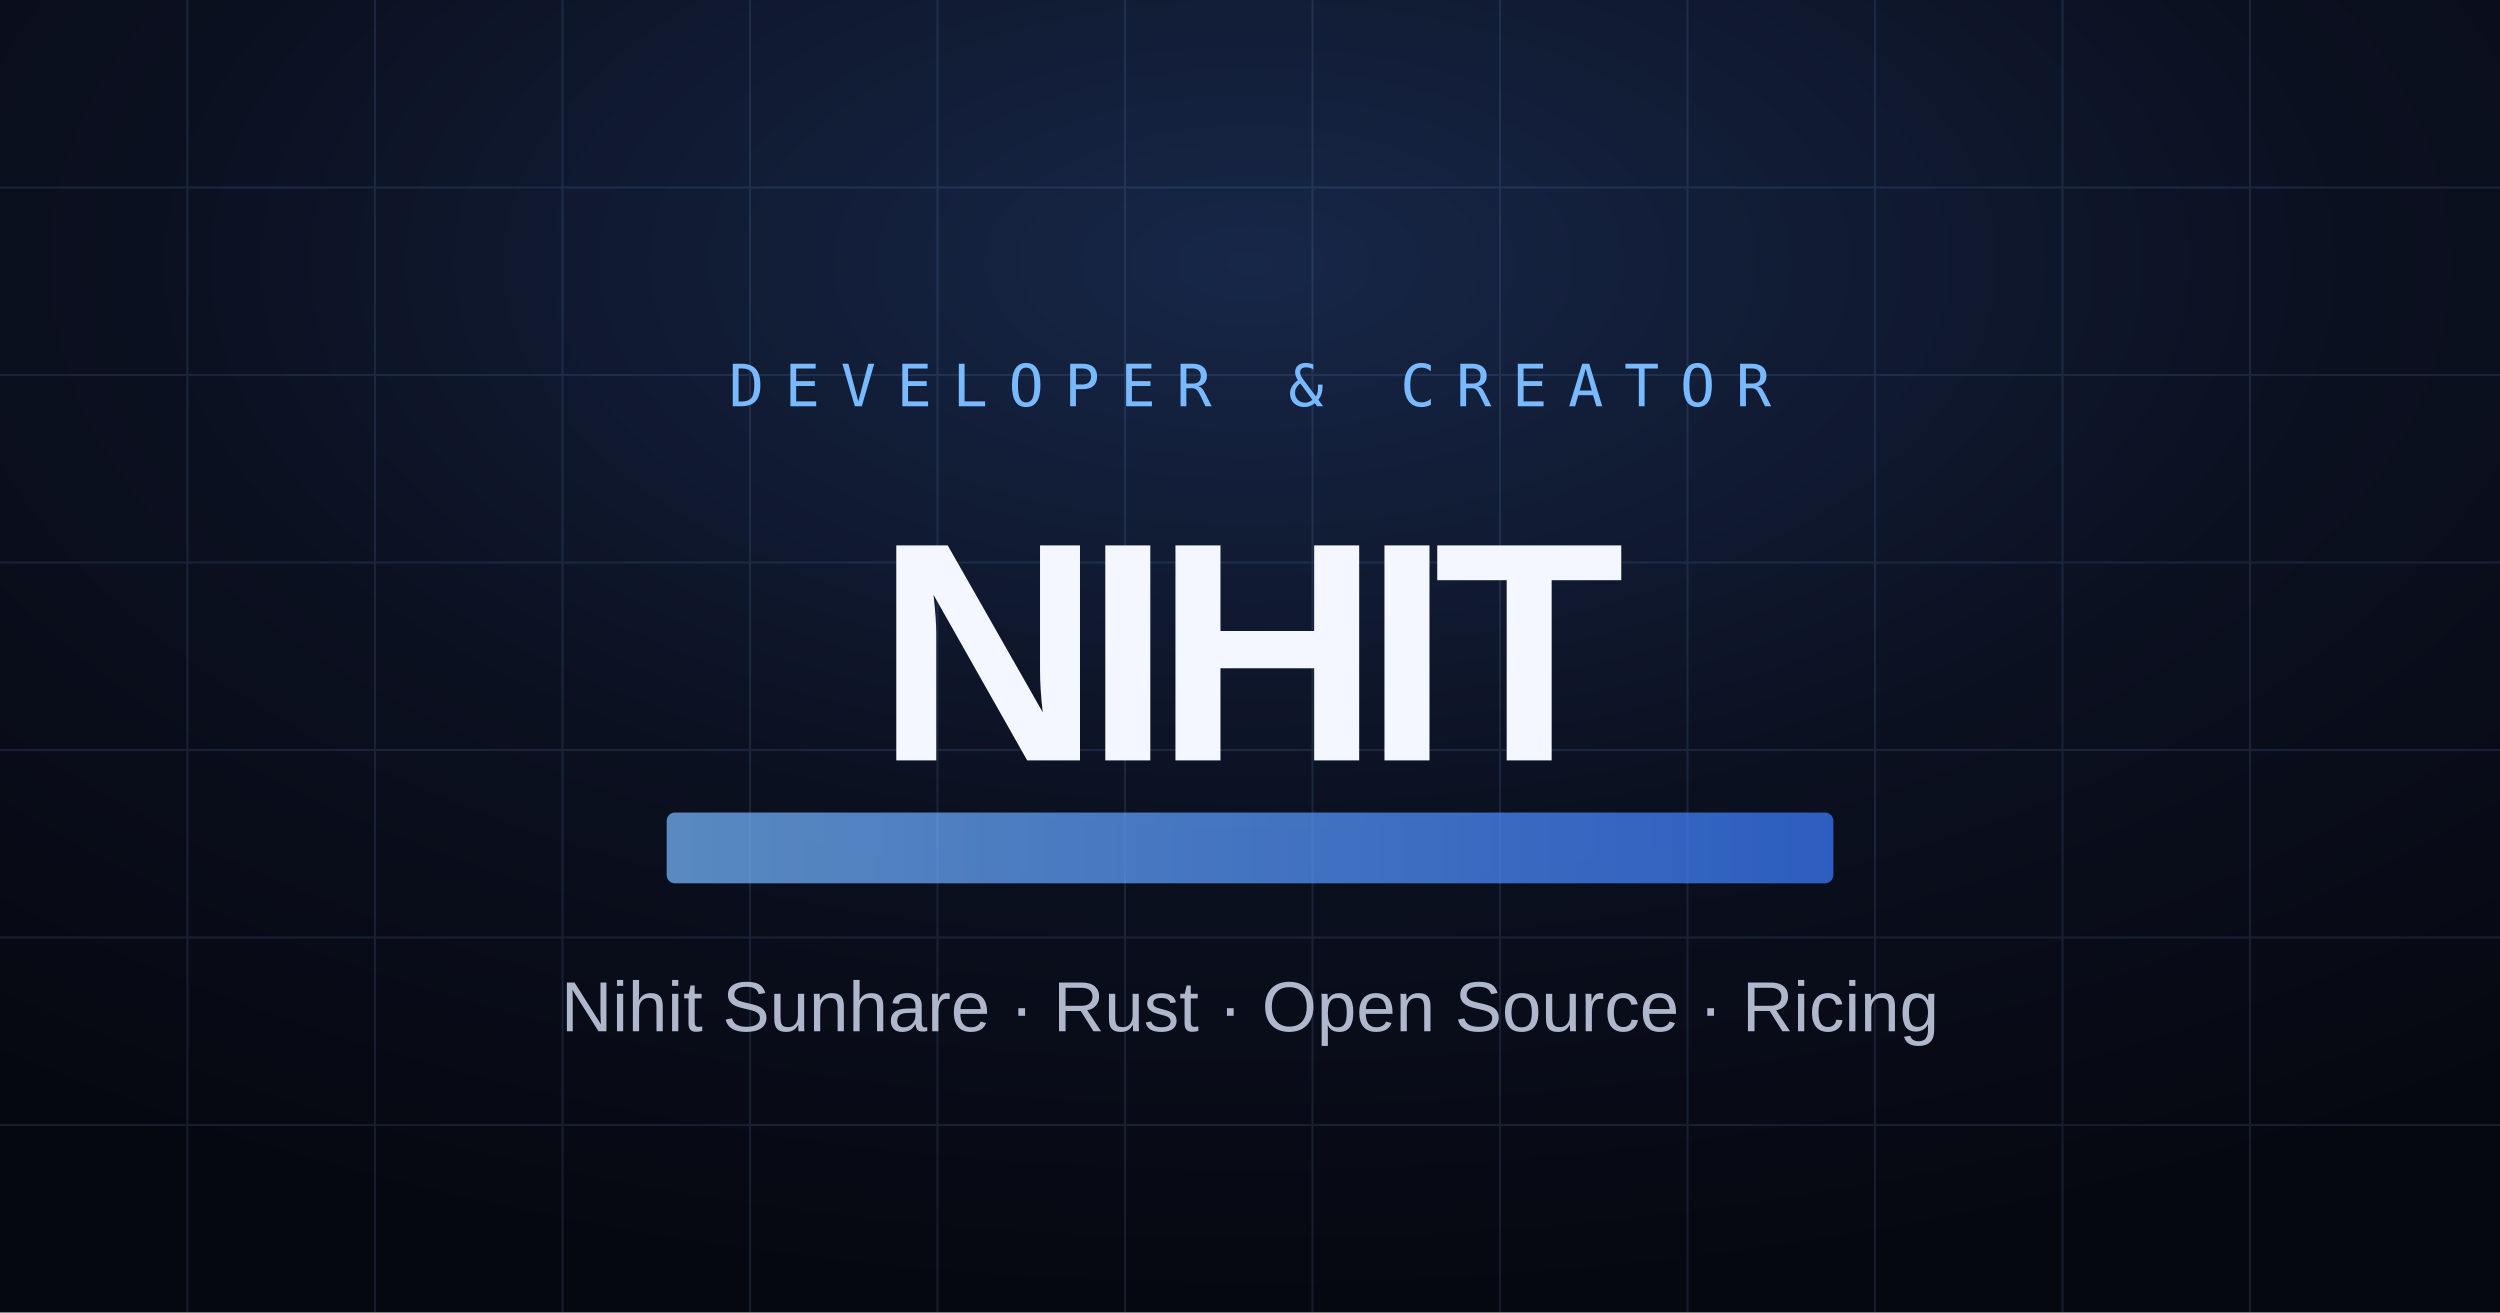
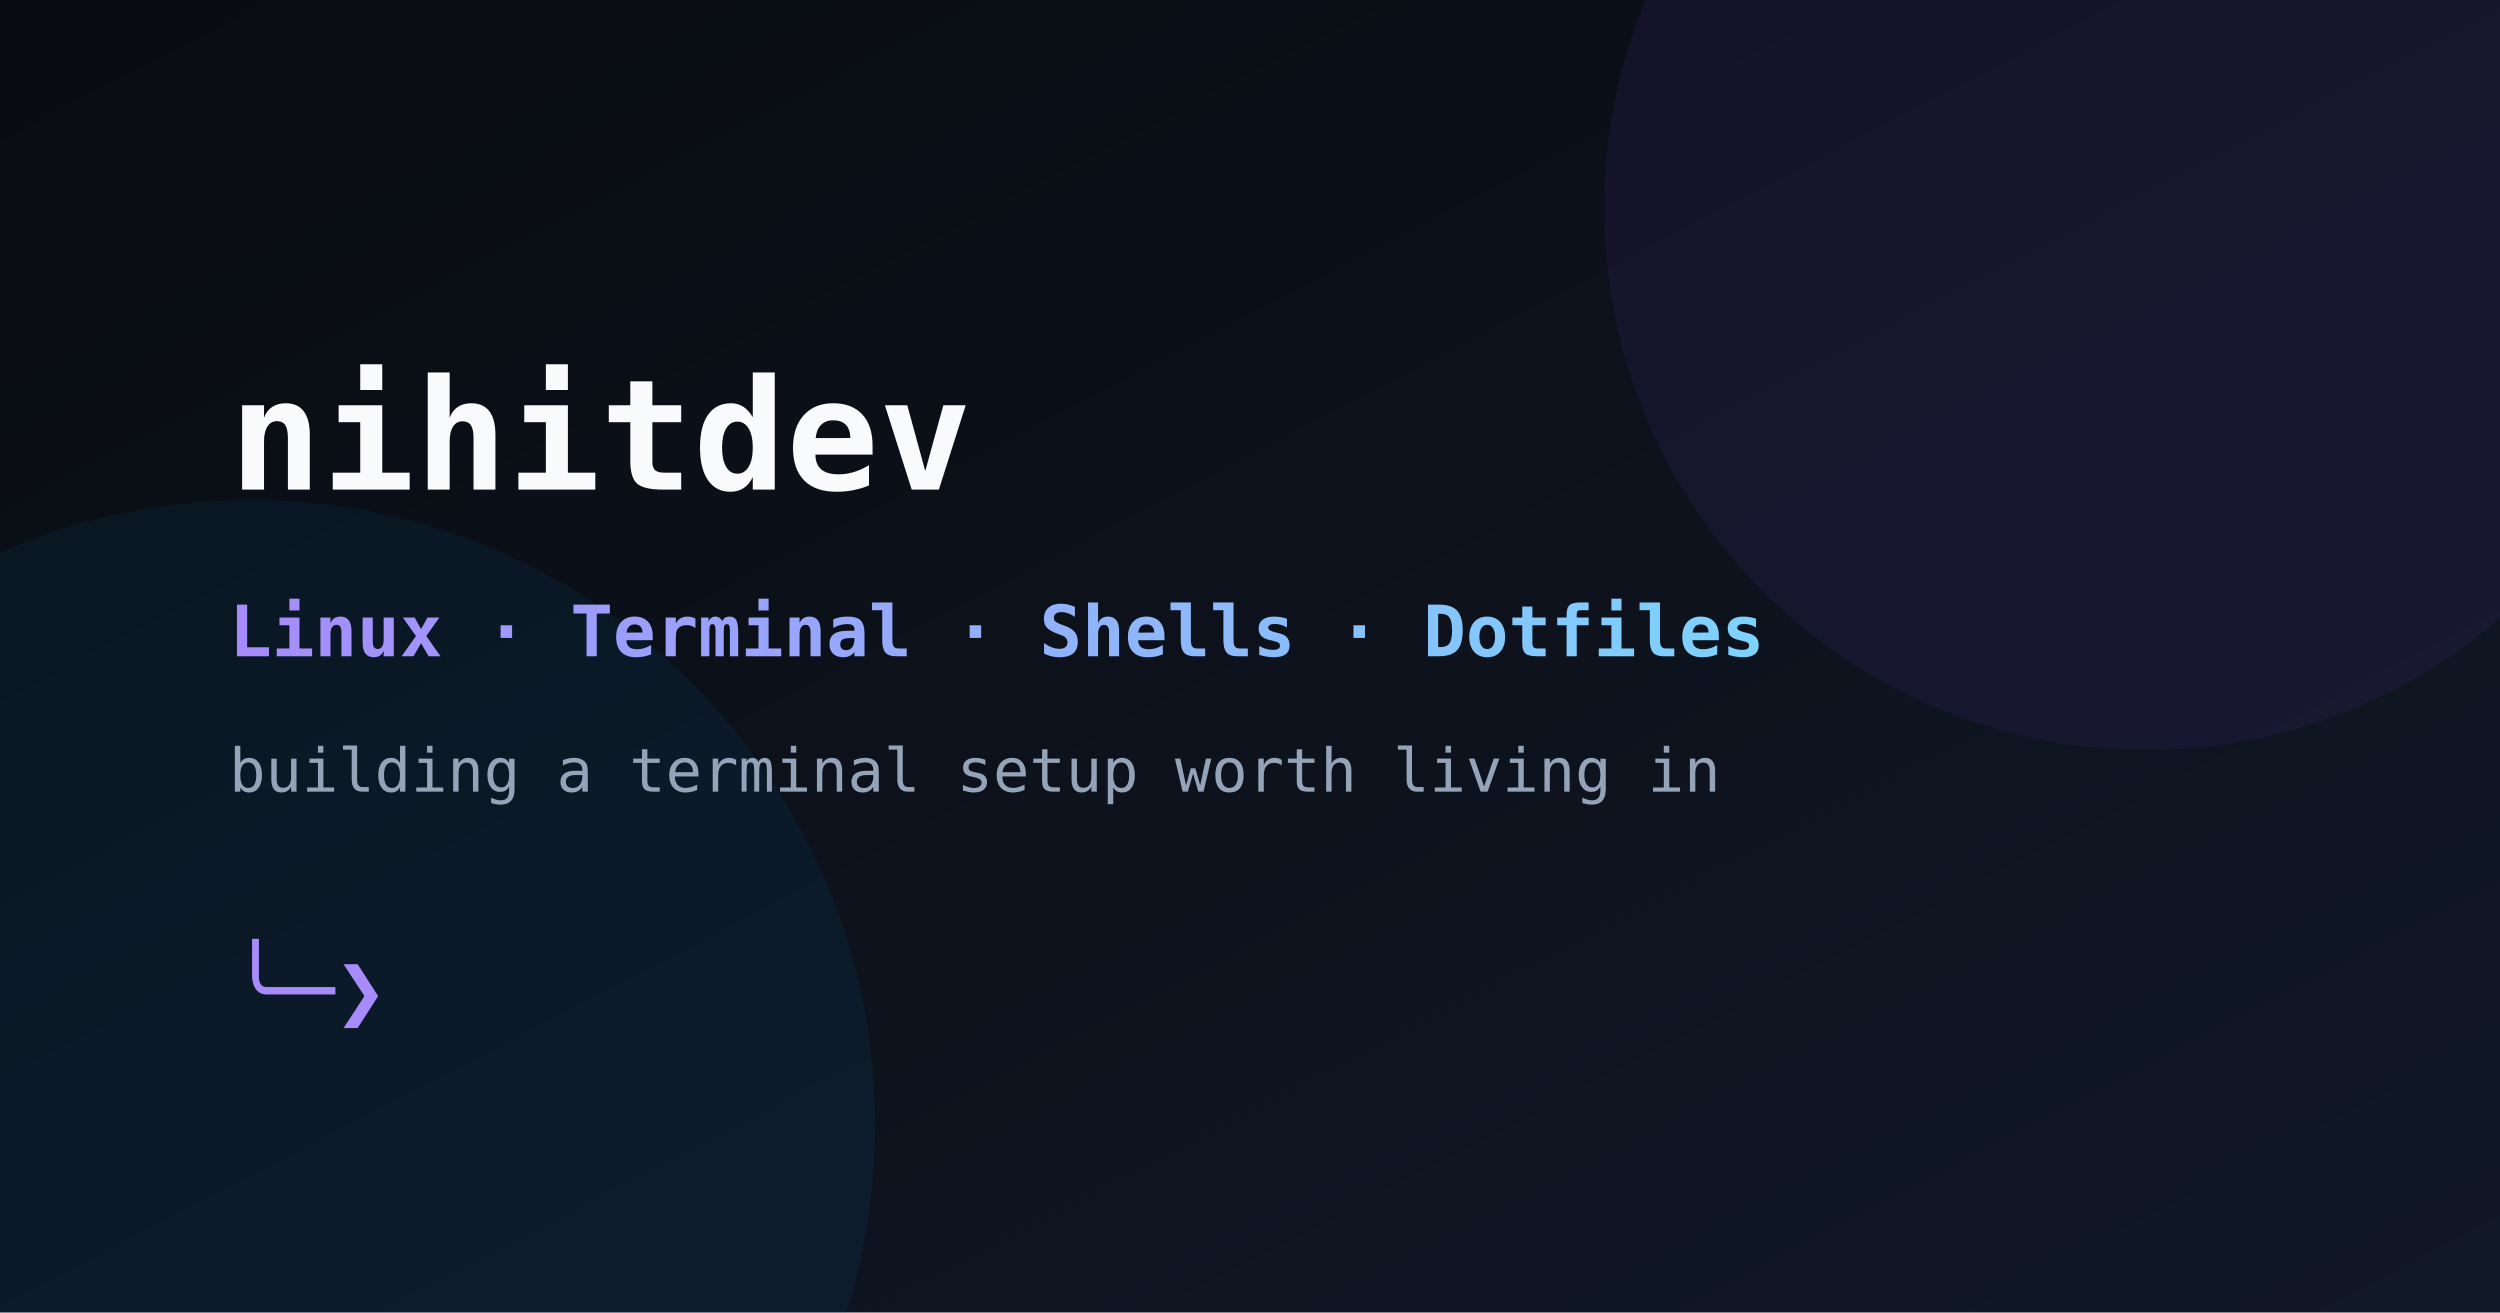
<svg xmlns="http://www.w3.org/2000/svg" width="1200" height="630" viewBox="0 0 1200 630">
  <defs>
-     <radialGradient id="bg" cx="50%" cy="20%" r="80%">
-       <stop offset="0" stop-color="#172748" />
-       <stop offset="0.55" stop-color="#0b1020" />
-       <stop offset="1" stop-color="#060810" />
-     </radialGradient>
+     <linearGradient id="bg" x1="0" y1="0" x2="1" y2="1">
+       <stop stop-color="#080b10" />
+       <stop offset="1" stop-color="#111827" />
+     </linearGradient>
    <linearGradient id="accent" x1="0" y1="0" x2="1" y2="0">
-       <stop offset="0" stop-color="#78b9ff" />
-       <stop offset="1" stop-color="#397cff" />
+       <stop stop-color="#a78bfa" />
+       <stop offset="1" stop-color="#7dd3fc" />
    </linearGradient>
  </defs>
  <rect width="1200" height="630" fill="url(#bg)" />
-   <g opacity=".12" stroke="#7db8ff">
-     <path d="M0 90h1200M0 180h1200M0 270h1200M0 360h1200M0 450h1200M0 540h1200" />
-     <path d="M90 0v630M180 0v630M270 0v630M360 0v630M450 0v630M540 0v630M630 0v630M720 0v630M810 0v630M900 0v630M990 0v630M1080 0v630" />
-   </g>
-   <text x="600" y="195" text-anchor="middle" fill="#78b9ff" font-family="monospace" font-size="28" letter-spacing="10">DEVELOPER &amp; CREATOR</text>
-   <text x="600" y="365" text-anchor="middle" fill="#f4f7ff" font-family="Arial, sans-serif" font-weight="900" font-size="150" letter-spacing="-8">NIHIT</text>
-   <rect x="320" y="390" width="560" height="34" rx="4" fill="url(#accent)" opacity=".72" />
-   <text x="600" y="495" text-anchor="middle" fill="#aeb7cb" font-family="Arial, sans-serif" font-size="34">Nihit Sunhare · Rust · Open Source · Ricing</text>
+   <circle cx="1030" cy="100" r="260" fill="#7c3aed" opacity=".08" />
+   <circle cx="120" cy="540" r="300" fill="#0284c7" opacity=".08" />
+   <text x="110" y="235" fill="#f8fafc" font-size="74" font-weight="800" font-family="monospace">nihitdev</text>
+   <text x="110" y="315" fill="url(#accent)" font-size="34" font-weight="700" font-family="monospace">Linux · Terminal · Shells · Dotfiles</text>
+   <text x="110" y="380" fill="#94a3b8" font-size="29" font-family="monospace">building a terminal setup worth living in</text>
+   <text x="110" y="490" fill="#a78bfa" font-size="42" font-family="monospace">╰─❯</text>
</svg>
